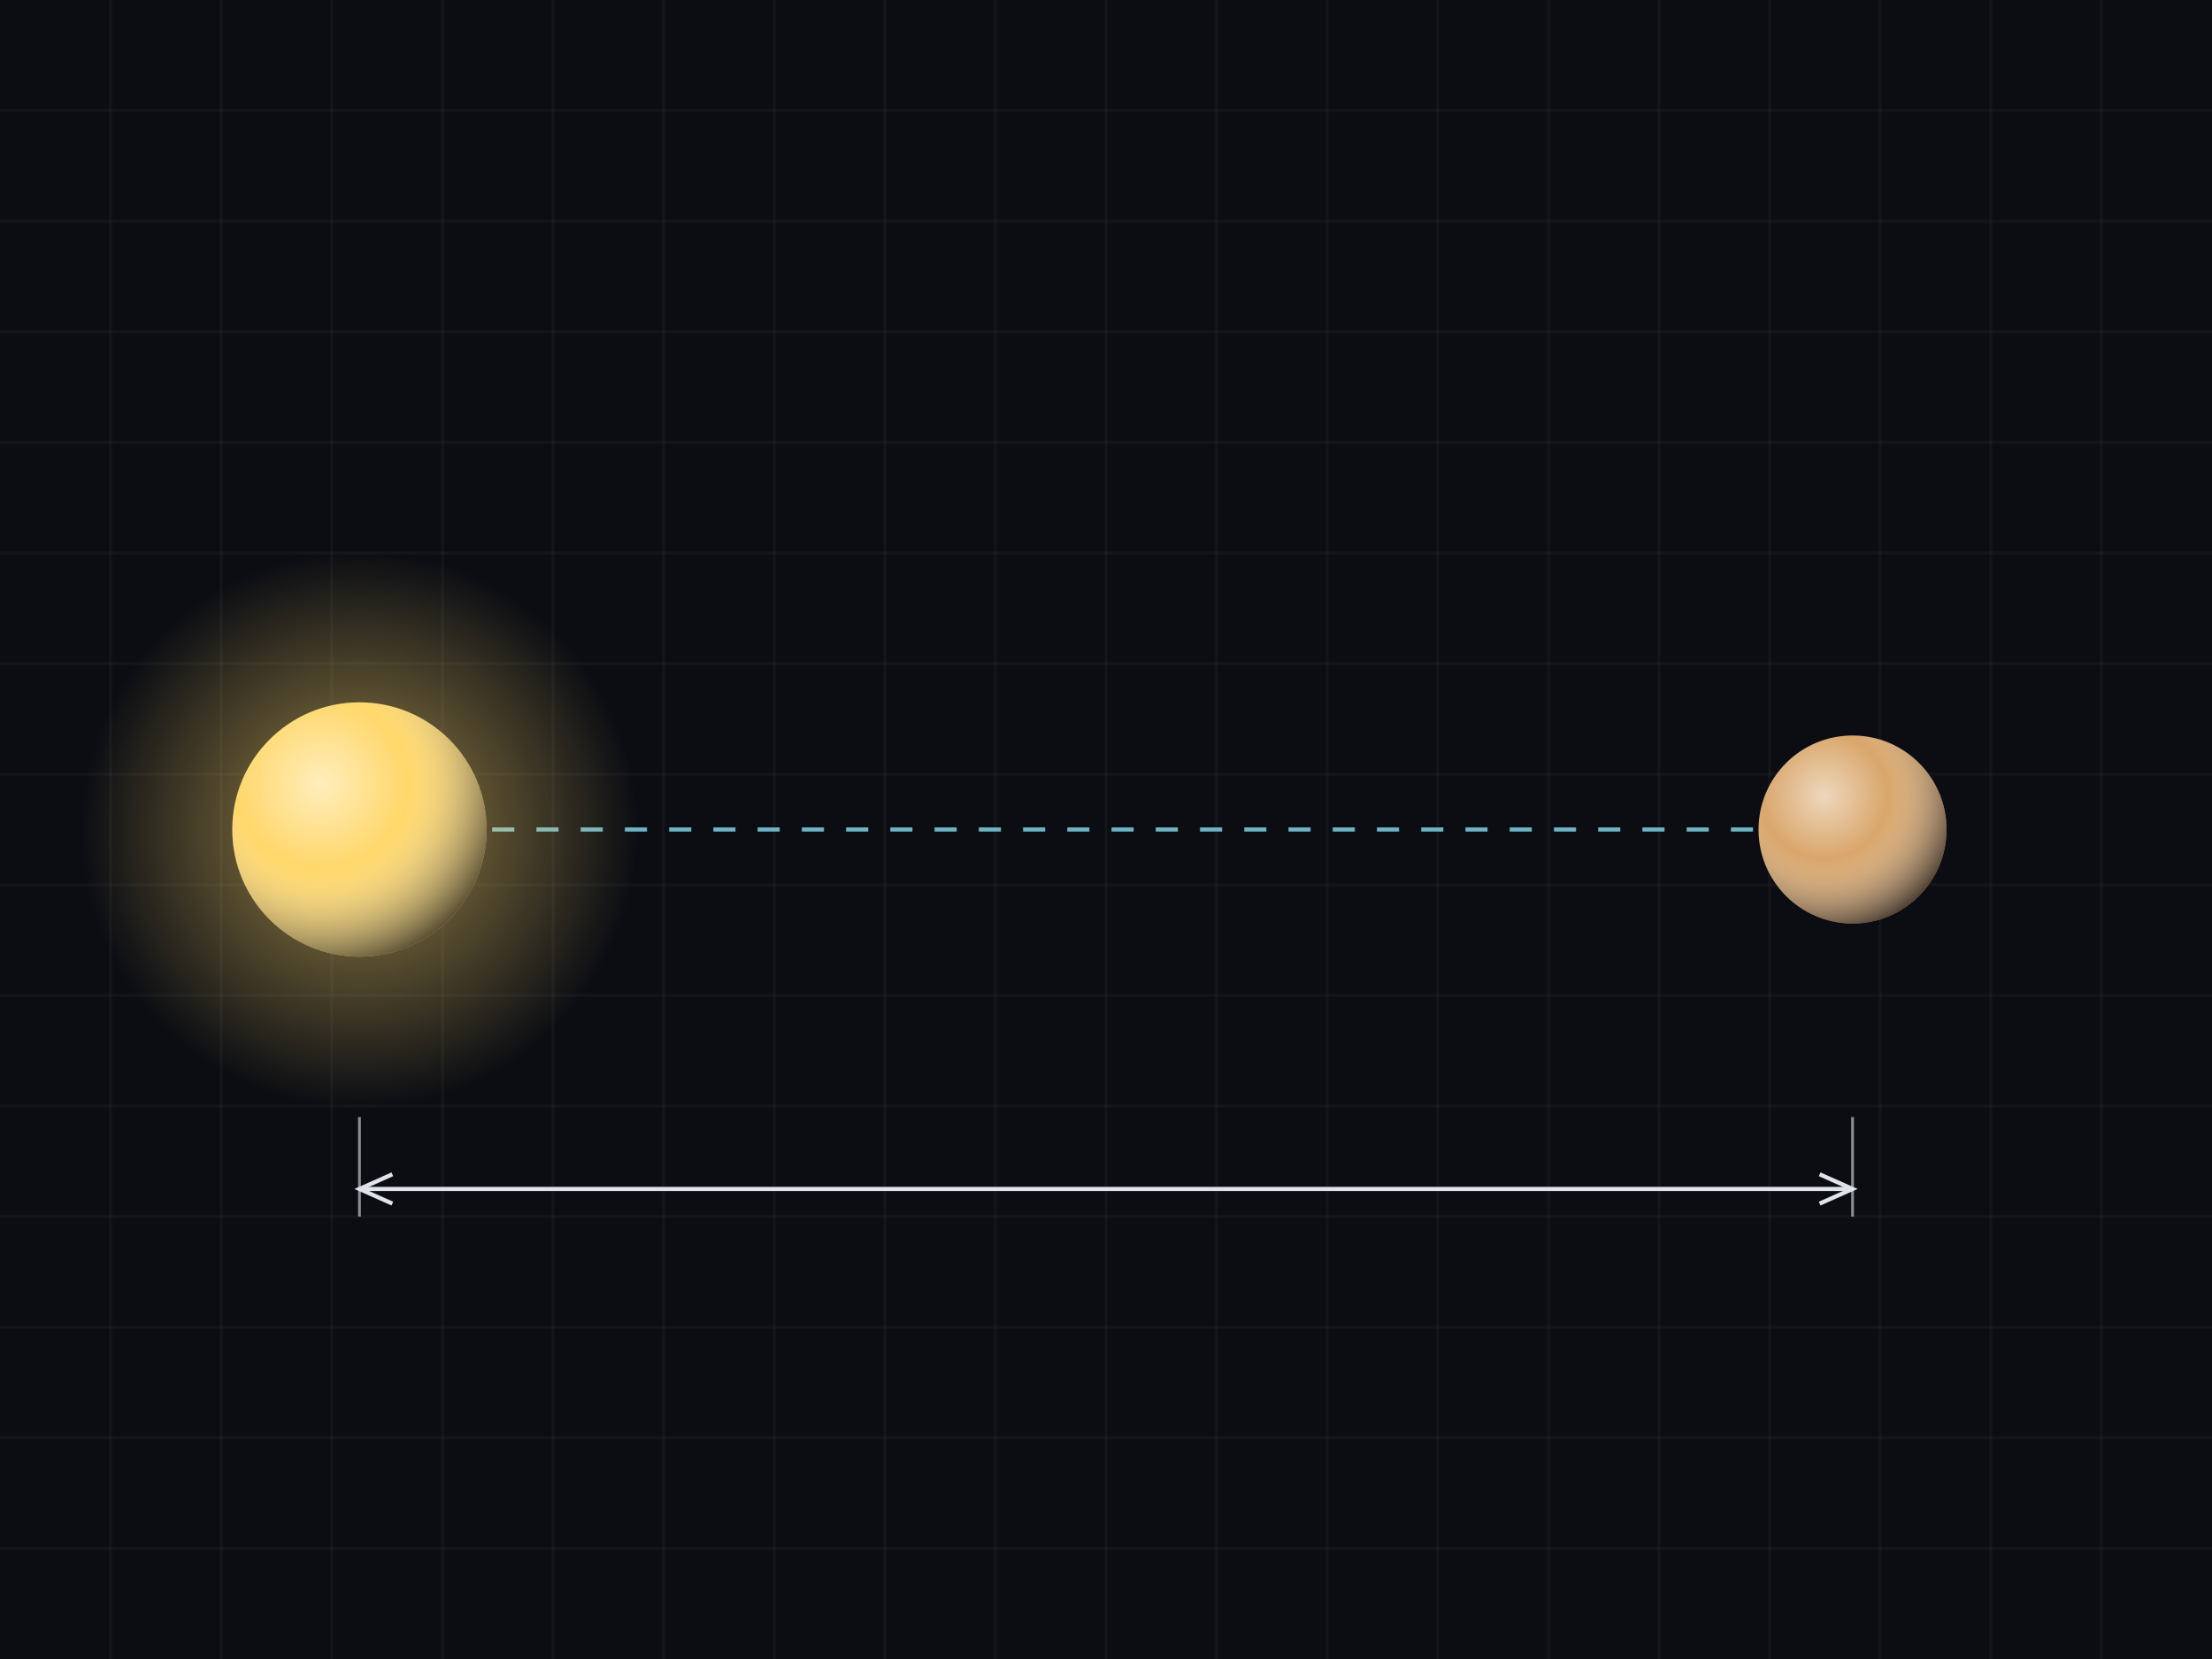
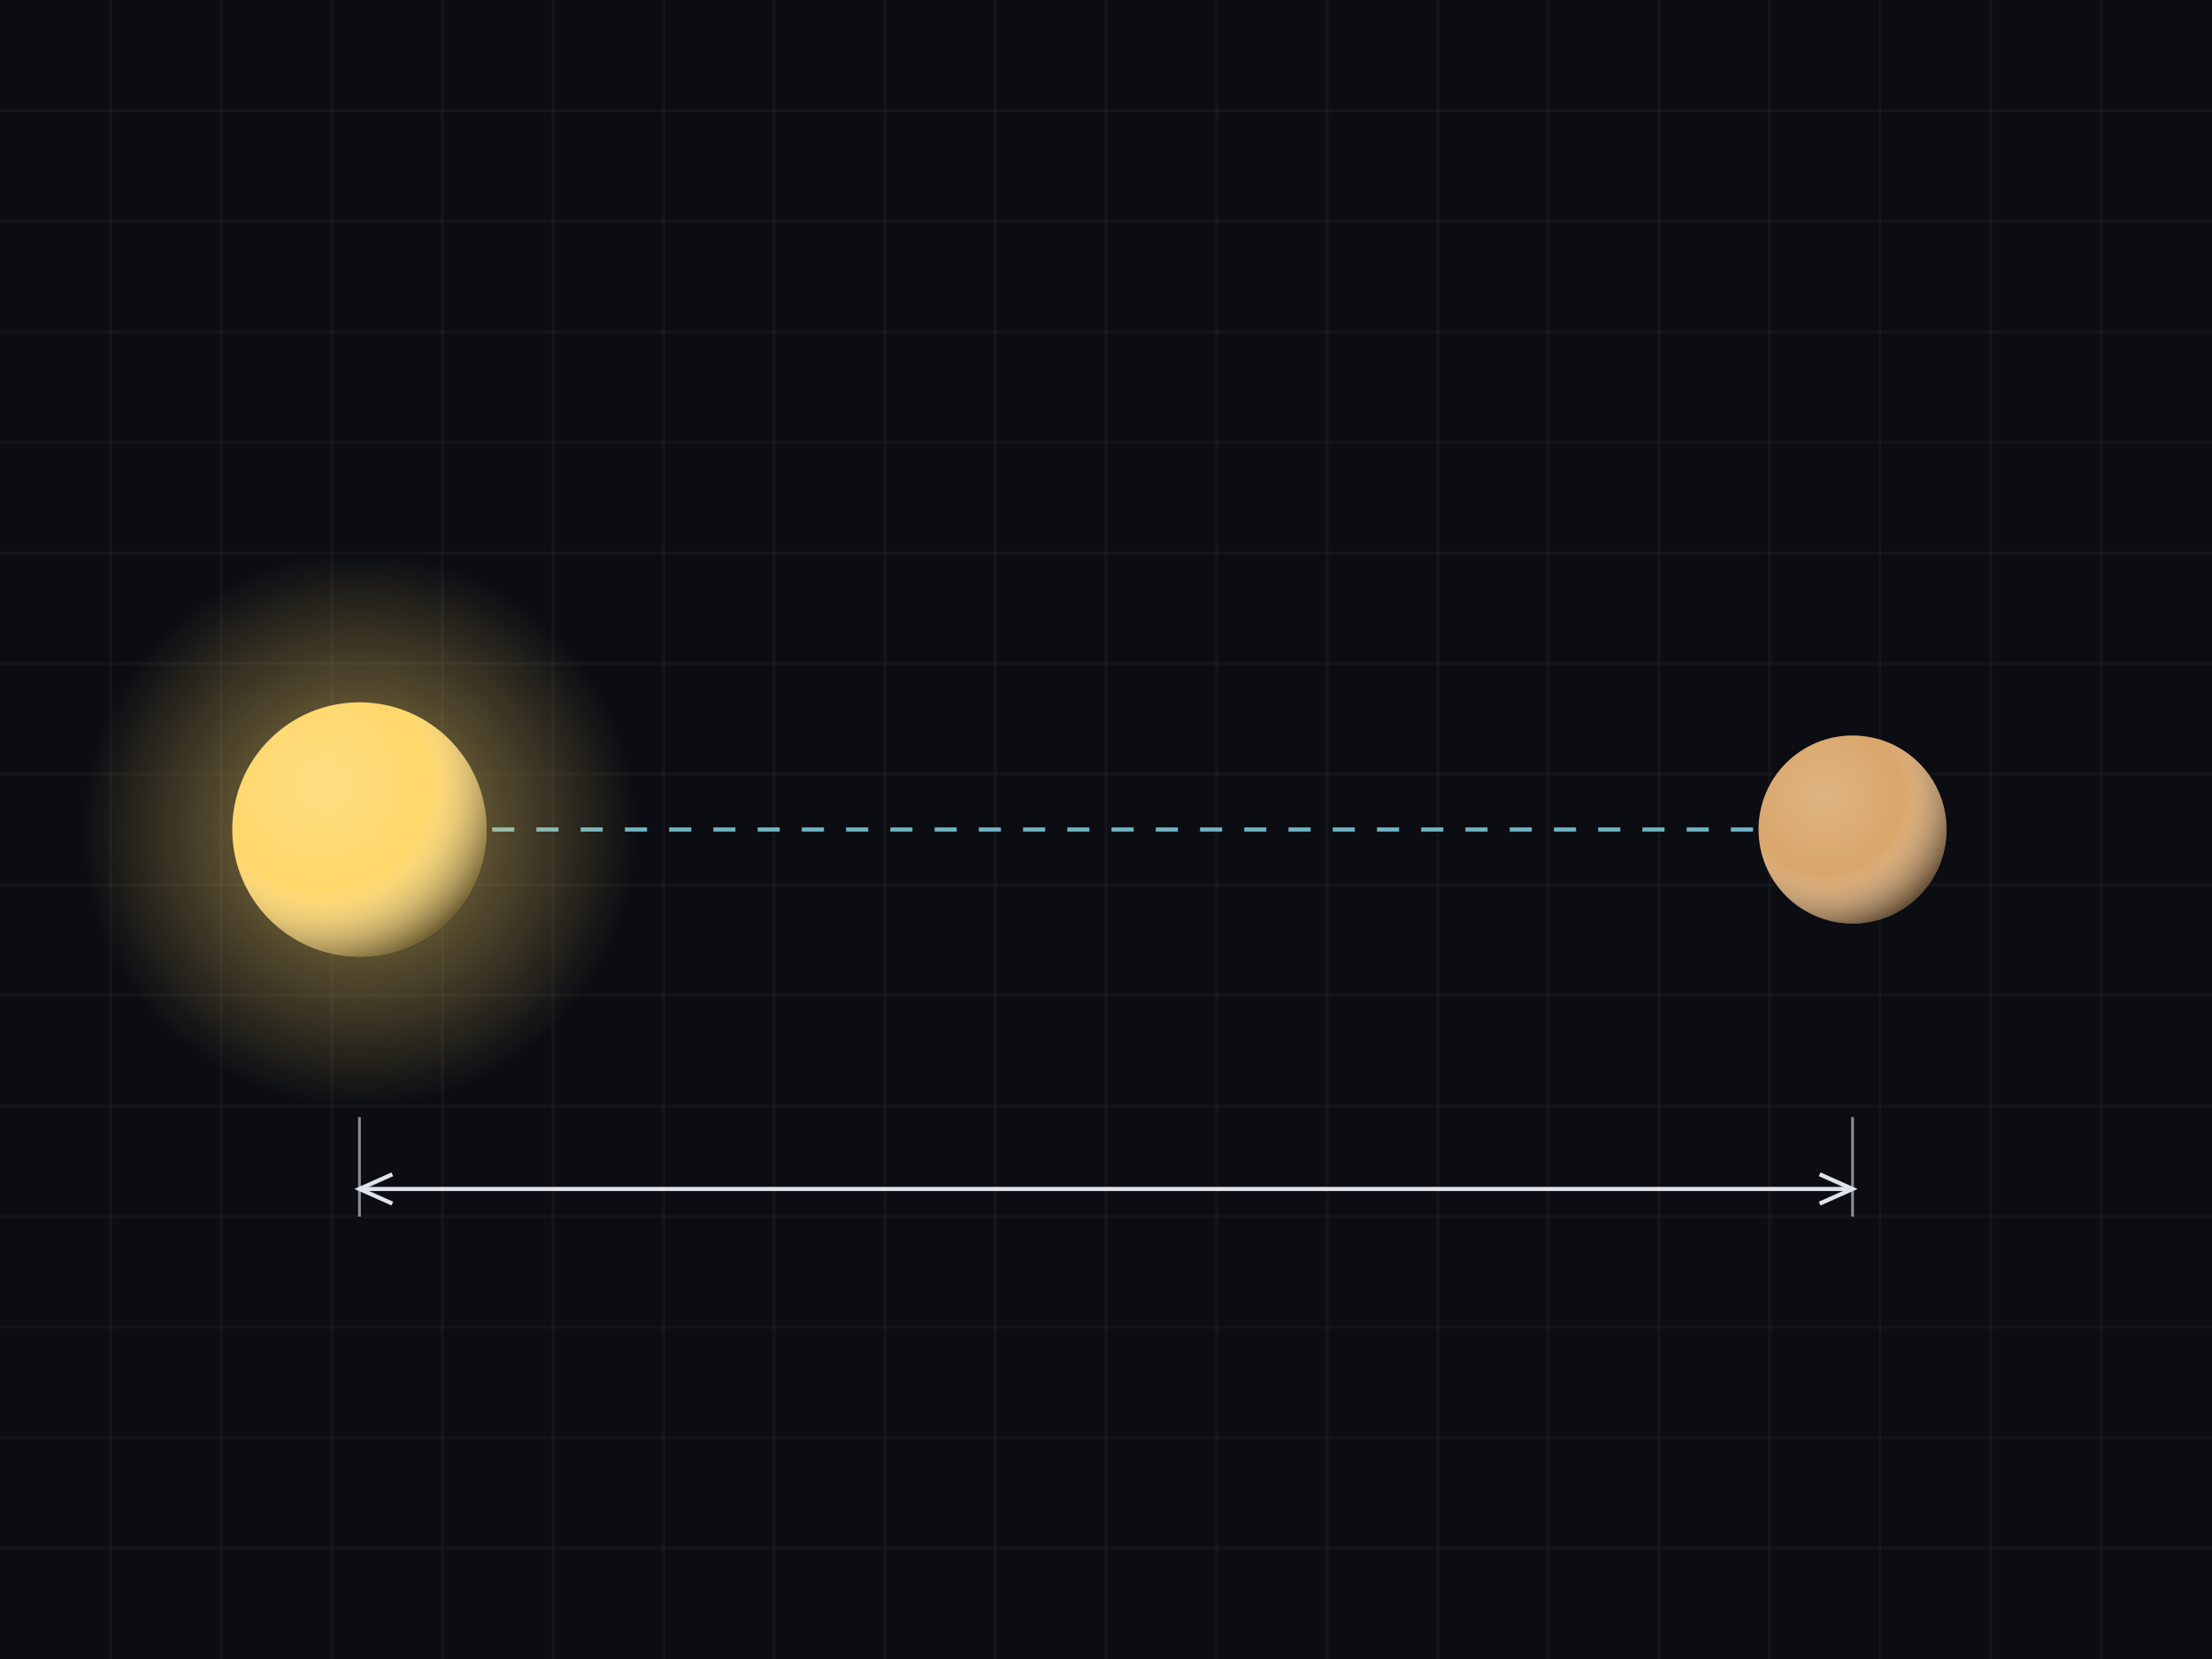
<svg xmlns="http://www.w3.org/2000/svg" viewBox="0 0 800 600" width="800" height="600" role="img">
  <rect width="800" height="600" fill="#0b0d13" />
  <line x1="40" y1="0" x2="40" y2="600" stroke="#fff" stroke-width="1" opacity=".035" />
  <line x1="80" y1="0" x2="80" y2="600" stroke="#fff" stroke-width="1" opacity=".035" />
  <line x1="120" y1="0" x2="120" y2="600" stroke="#fff" stroke-width="1" opacity=".035" />
  <line x1="160" y1="0" x2="160" y2="600" stroke="#fff" stroke-width="1" opacity=".035" />
  <line x1="200" y1="0" x2="200" y2="600" stroke="#fff" stroke-width="1" opacity=".035" />
  <line x1="240" y1="0" x2="240" y2="600" stroke="#fff" stroke-width="1" opacity=".035" />
  <line x1="280" y1="0" x2="280" y2="600" stroke="#fff" stroke-width="1" opacity=".035" />
  <line x1="320" y1="0" x2="320" y2="600" stroke="#fff" stroke-width="1" opacity=".035" />
  <line x1="360" y1="0" x2="360" y2="600" stroke="#fff" stroke-width="1" opacity=".035" />
  <line x1="400" y1="0" x2="400" y2="600" stroke="#fff" stroke-width="1" opacity=".035" />
  <line x1="440" y1="0" x2="440" y2="600" stroke="#fff" stroke-width="1" opacity=".035" />
  <line x1="480" y1="0" x2="480" y2="600" stroke="#fff" stroke-width="1" opacity=".035" />
  <line x1="520" y1="0" x2="520" y2="600" stroke="#fff" stroke-width="1" opacity=".035" />
  <line x1="560" y1="0" x2="560" y2="600" stroke="#fff" stroke-width="1" opacity=".035" />
  <line x1="600" y1="0" x2="600" y2="600" stroke="#fff" stroke-width="1" opacity=".035" />
  <line x1="640" y1="0" x2="640" y2="600" stroke="#fff" stroke-width="1" opacity=".035" />
  <line x1="680" y1="0" x2="680" y2="600" stroke="#fff" stroke-width="1" opacity=".035" />
  <line x1="720" y1="0" x2="720" y2="600" stroke="#fff" stroke-width="1" opacity=".035" />
  <line x1="760" y1="0" x2="760" y2="600" stroke="#fff" stroke-width="1" opacity=".035" />
  <line x1="0" y1="40" x2="800" y2="40" stroke="#fff" stroke-width="1" opacity=".035" />
  <line x1="0" y1="80" x2="800" y2="80" stroke="#fff" stroke-width="1" opacity=".035" />
  <line x1="0" y1="120" x2="800" y2="120" stroke="#fff" stroke-width="1" opacity=".035" />
  <line x1="0" y1="160" x2="800" y2="160" stroke="#fff" stroke-width="1" opacity=".035" />
  <line x1="0" y1="200" x2="800" y2="200" stroke="#fff" stroke-width="1" opacity=".035" />
  <line x1="0" y1="240" x2="800" y2="240" stroke="#fff" stroke-width="1" opacity=".035" />
  <line x1="0" y1="280" x2="800" y2="280" stroke="#fff" stroke-width="1" opacity=".035" />
  <line x1="0" y1="320" x2="800" y2="320" stroke="#fff" stroke-width="1" opacity=".035" />
  <line x1="0" y1="360" x2="800" y2="360" stroke="#fff" stroke-width="1" opacity=".035" />
  <line x1="0" y1="400" x2="800" y2="400" stroke="#fff" stroke-width="1" opacity=".035" />
  <line x1="0" y1="440" x2="800" y2="440" stroke="#fff" stroke-width="1" opacity=".035" />
  <line x1="0" y1="480" x2="800" y2="480" stroke="#fff" stroke-width="1" opacity=".035" />
  <line x1="0" y1="520" x2="800" y2="520" stroke="#fff" stroke-width="1" opacity=".035" />
  <line x1="0" y1="560" x2="800" y2="560" stroke="#fff" stroke-width="1" opacity=".035" />
  <line x1="130" y1="300" x2="670" y2="300" stroke="#6fb3c4" stroke-width="1.5" stroke-dasharray="8 8" />
  <defs>
    <radialGradient id="ag">
      <stop offset="0" stop-color="#ffd76a" stop-opacity="0.6" />
      <stop offset="1" stop-color="#ffd76a" stop-opacity="0" />
    </radialGradient>
  </defs>
  <circle cx="130" cy="300" r="101.2" fill="url(#ag)" />
  <defs>
    <radialGradient id="a" cx="35%" cy="32%" r="75%">
-       <stop offset="0" stop-color="#fff" stop-opacity=".55" />
-       <stop offset=".45" stop-color="#fff" stop-opacity="0" />
-       <stop offset="1" stop-color="#00040f" stop-opacity=".7" />
+       <stop offset="0" stop-color="#fff" stop-opacity=".16" />
+       <stop offset=".55" stop-color="#fff" stop-opacity="0" />
+       <stop offset="1" stop-color="#000" stop-opacity=".62" />
    </radialGradient>
  </defs>
  <circle cx="130" cy="300" r="46" fill="#ffd76a" />
  <circle cx="130" cy="300" r="46" fill="url(#a)" />
  <defs>
    <radialGradient id="b" cx="35%" cy="32%" r="75%">
-       <stop offset="0" stop-color="#fff" stop-opacity=".55" />
-       <stop offset=".45" stop-color="#fff" stop-opacity="0" />
-       <stop offset="1" stop-color="#00040f" stop-opacity=".7" />
+       <stop offset="0" stop-color="#fff" stop-opacity=".16" />
+       <stop offset=".55" stop-color="#fff" stop-opacity="0" />
+       <stop offset="1" stop-color="#000" stop-opacity=".62" />
    </radialGradient>
  </defs>
  <circle cx="670" cy="300" r="34" fill="#d9a66b" />
  <circle cx="670" cy="300" r="34" fill="url(#b)" />
  <line x1="130" y1="404" x2="130" y2="440" stroke="#dfe3ea" stroke-width="1" opacity=".6" />
  <line x1="670" y1="404" x2="670" y2="440" stroke="#dfe3ea" stroke-width="1" opacity=".6" />
  <line x1="130" y1="430" x2="670" y2="430" stroke="#dfe3ea" stroke-width="1.5" />
  <path d="M141.9 435.3L130 430L141.9 424.7" fill="none" stroke="#dfe3ea" stroke-width="1.5" />
  <path d="M658.1 424.7L670 430L658.1 435.3" fill="none" stroke="#dfe3ea" stroke-width="1.5" />
</svg>
